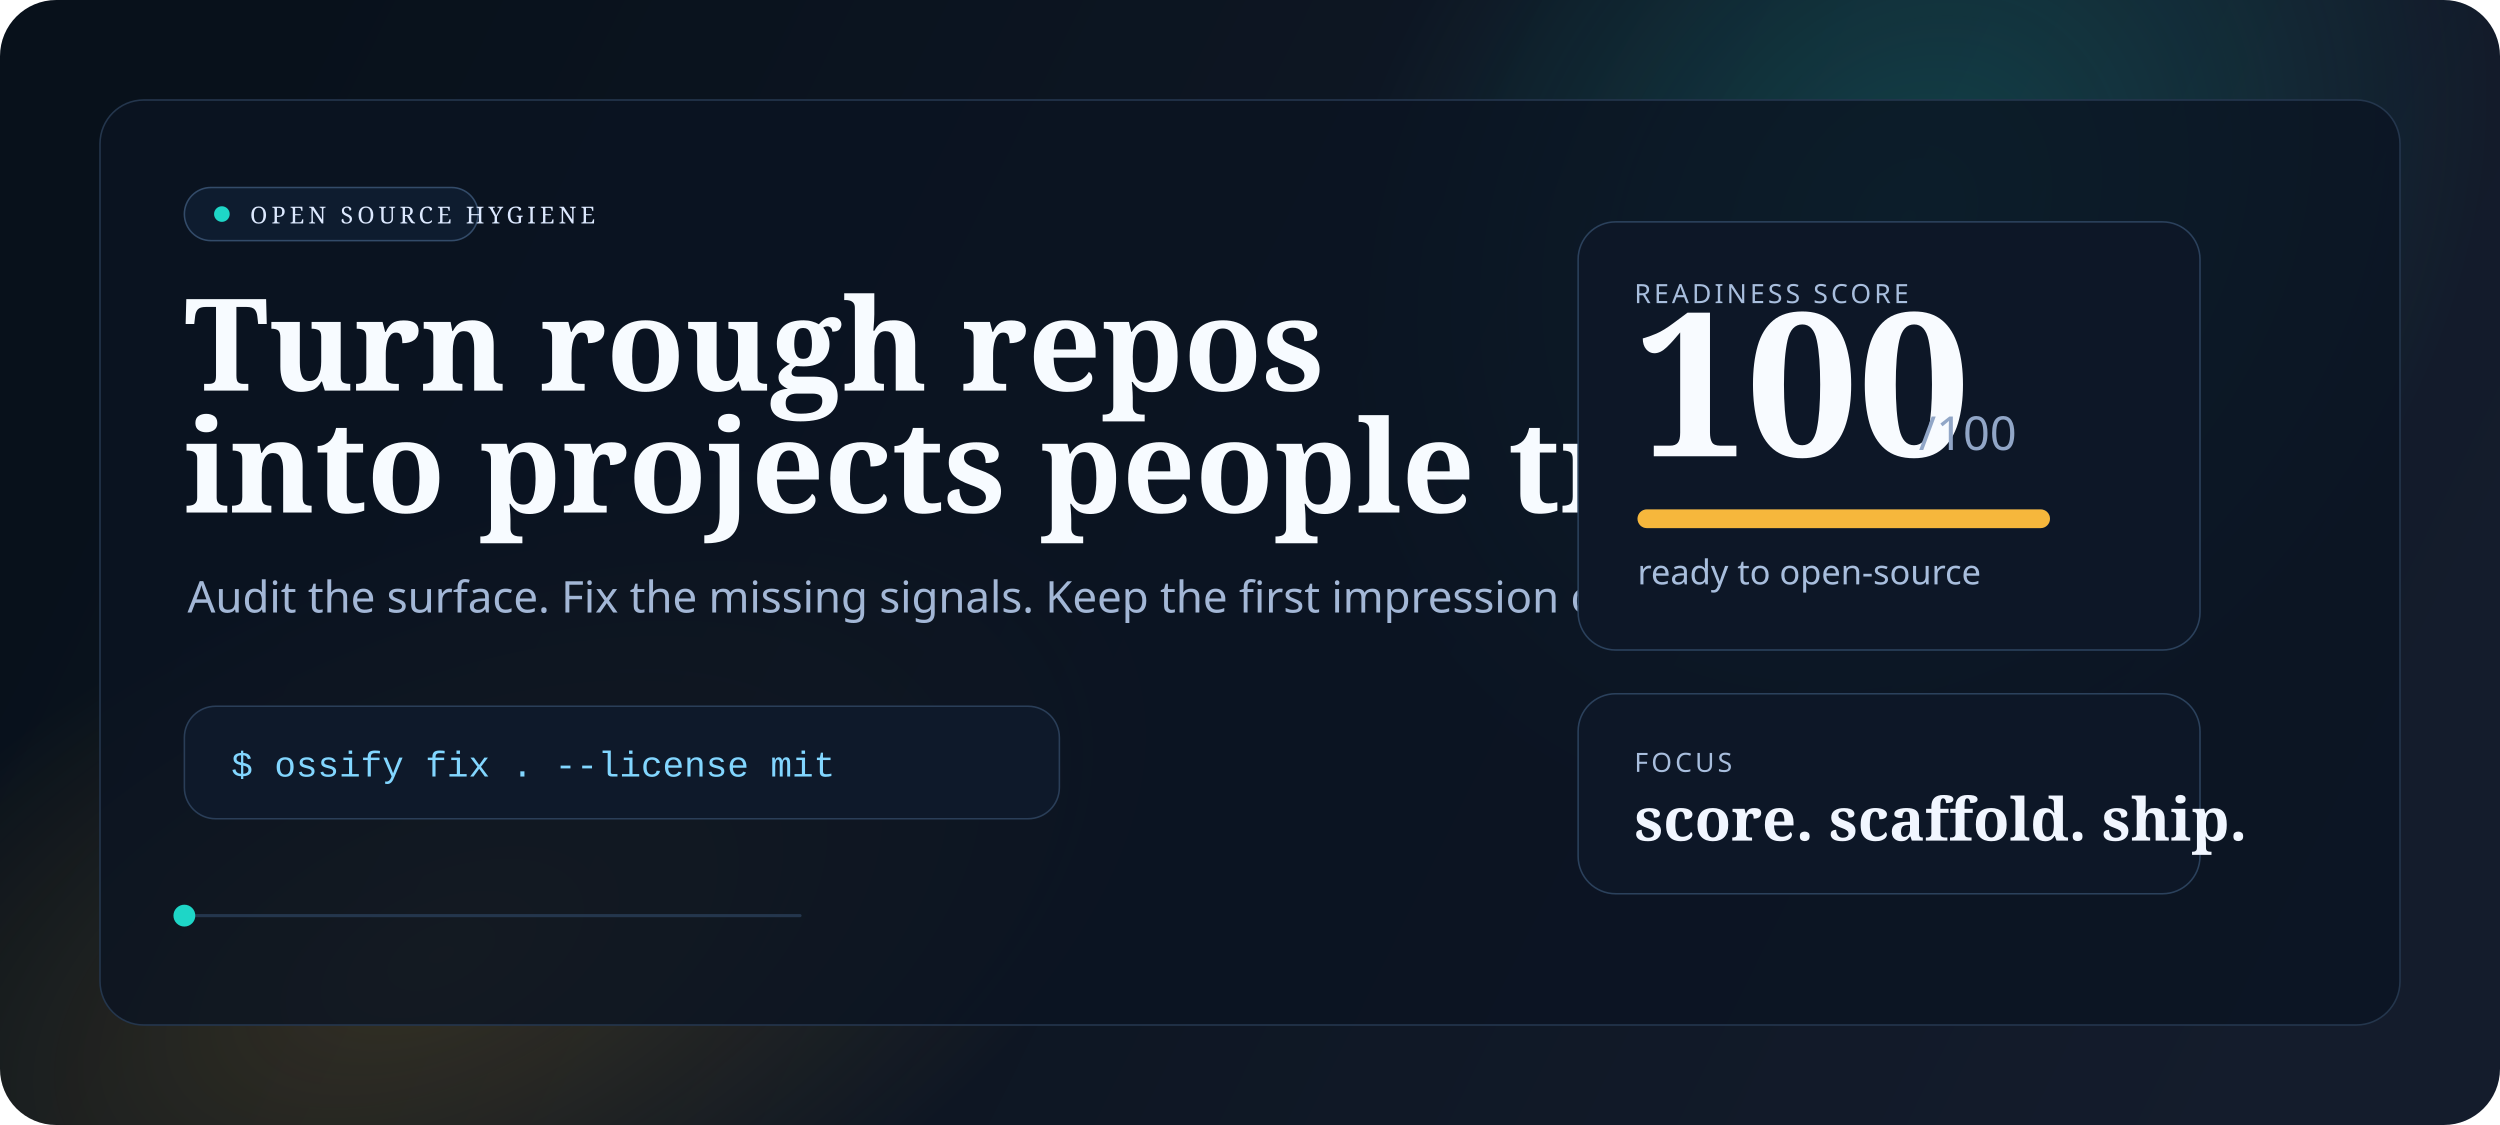
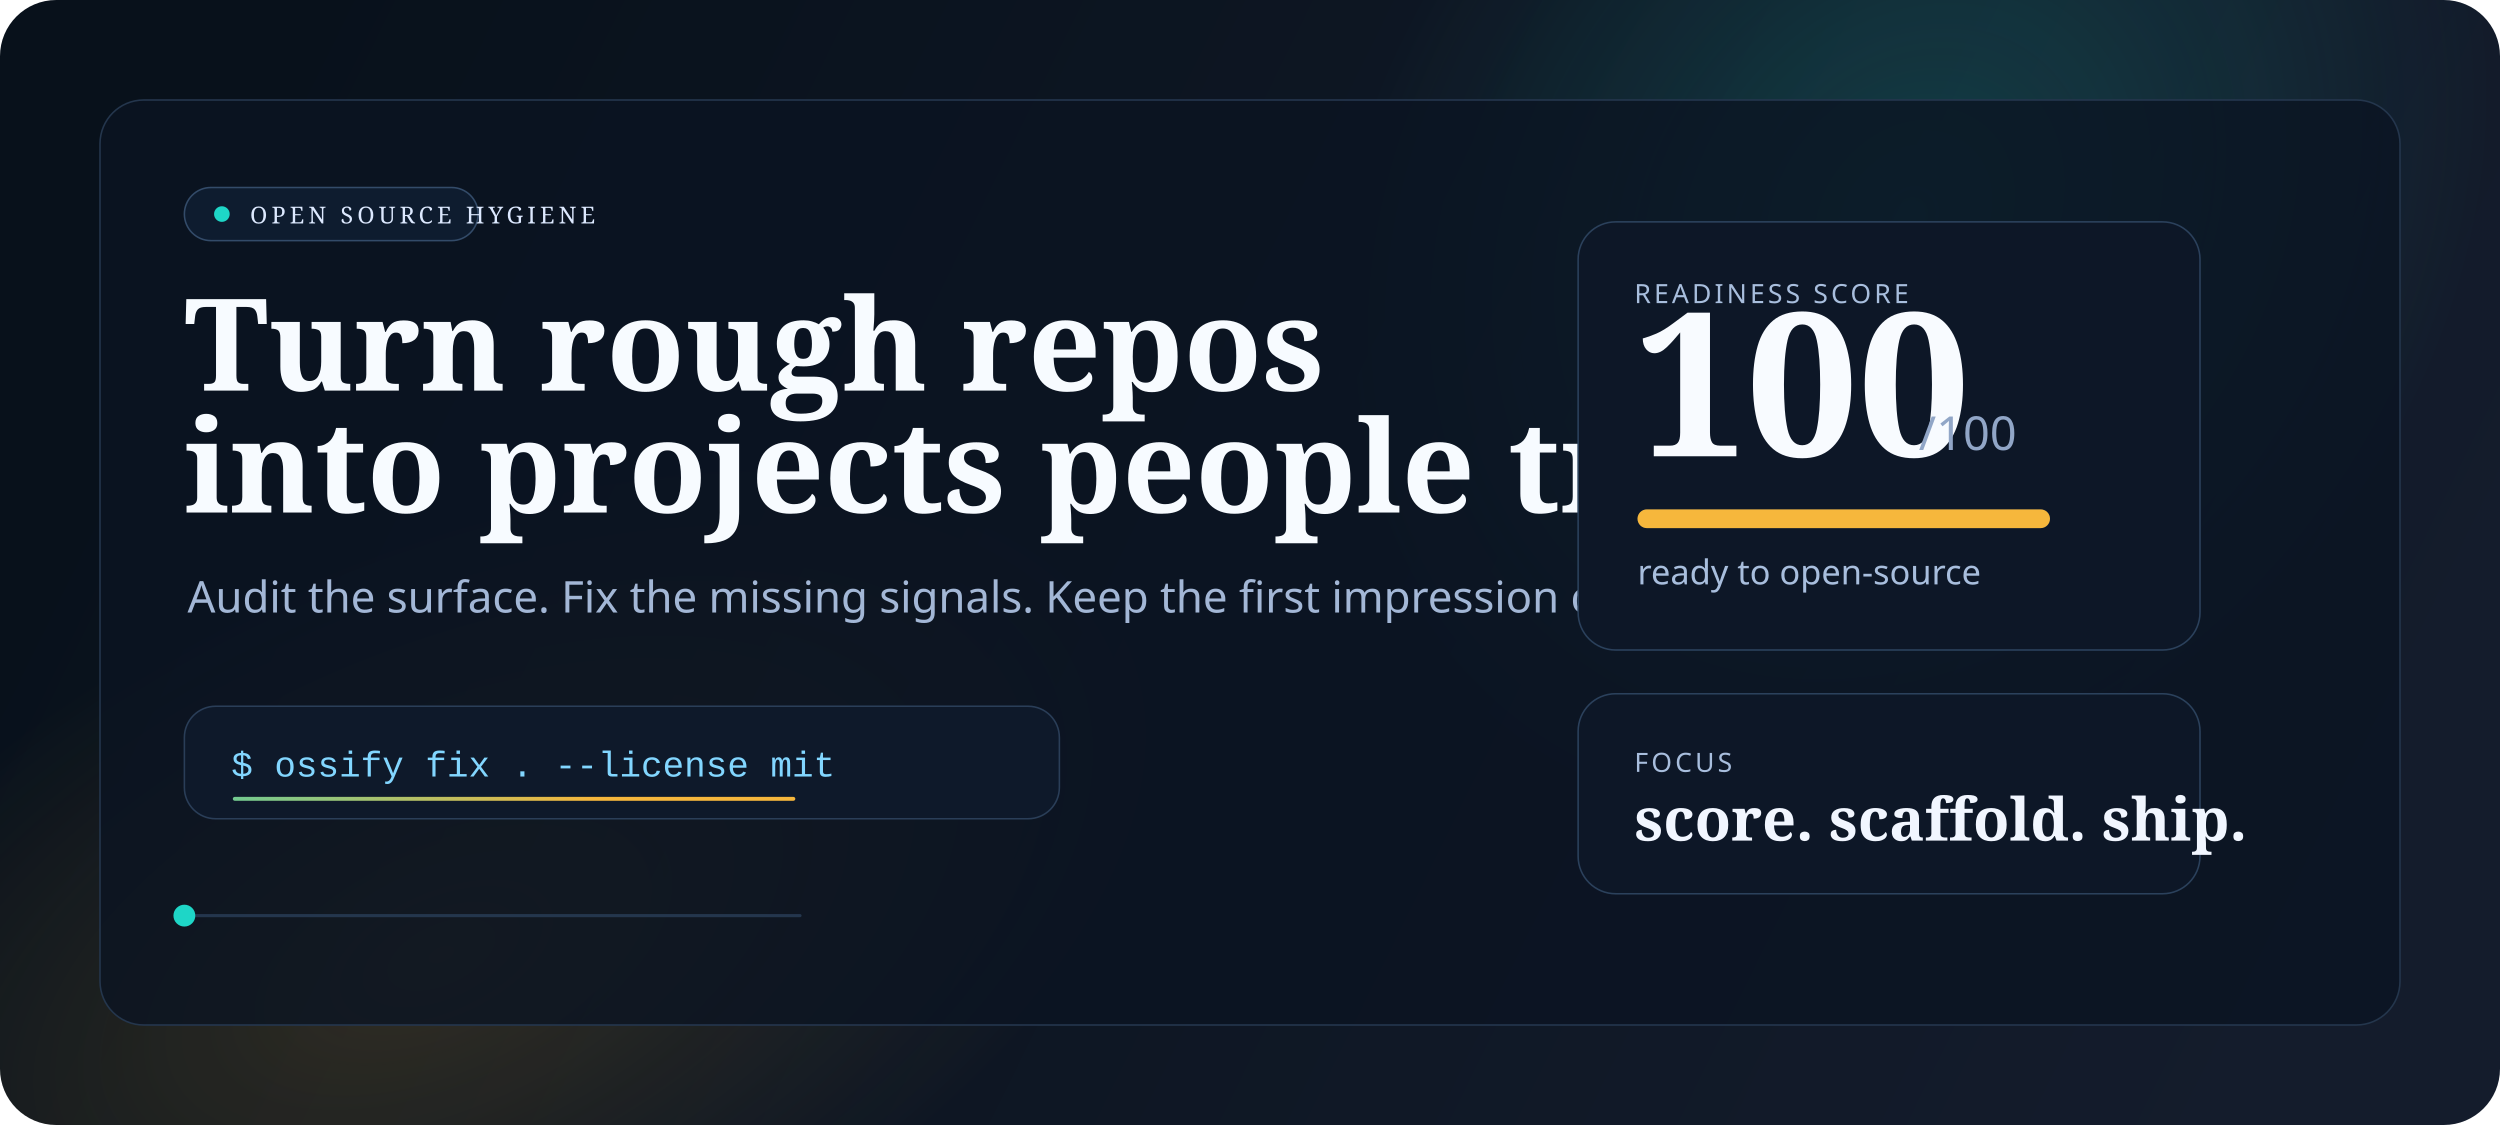
<svg xmlns="http://www.w3.org/2000/svg" width="1600" height="720" viewBox="0 0 1600 720" fill="none">
  <defs>
    <linearGradient id="bg" x1="160" y1="40" x2="1460" y2="680" gradientUnits="userSpaceOnUse">
      <stop stop-color="#08111B" />
      <stop offset="1" stop-color="#141C2C" />
    </linearGradient>
    <radialGradient id="glowA" cx="0" cy="0" r="1" gradientUnits="userSpaceOnUse" gradientTransform="translate(1220 140) rotate(128) scale(420 340)">
      <stop stop-color="#1ED6C7" stop-opacity="0.22" />
      <stop offset="1" stop-color="#1ED6C7" stop-opacity="0" />
    </radialGradient>
    <radialGradient id="glowB" cx="0" cy="0" r="1" gradientUnits="userSpaceOnUse" gradientTransform="translate(280 610) rotate(-24) scale(500 260)">
      <stop stop-color="#F6B73C" stop-opacity="0.18" />
      <stop offset="1" stop-color="#F6B73C" stop-opacity="0" />
    </radialGradient>
    <linearGradient id="line" x1="0" y1="0" x2="380" y2="0" gradientUnits="userSpaceOnUse">
      <stop stop-color="#1ED6C7" />
      <stop offset="1" stop-color="#F6B73C" />
    </linearGradient>
  </defs>
  <rect width="1600" height="720" rx="36" fill="url(#bg)" />
-   <rect width="1600" height="720" rx="36" fill="url(#glowA)" />
-   <rect width="1600" height="720" rx="36" fill="url(#glowB)" />
+   <rect width="1600" height="720" rx="36" fill="url(#glowA)" opacity="0.92">
+     <animate attributeName="opacity" values="0.92;1;0.92" dur="14s" repeatCount="indefinite" />
+   </rect>
+   <rect width="1600" height="720" rx="36" fill="url(#glowB)" opacity="0.88">
+     <animate attributeName="opacity" values="0.88;0.98;0.88" dur="18s" repeatCount="indefinite" />
+   </rect>
  <rect x="64" y="64" width="1472" height="592" rx="28" fill="#0B1422" fill-opacity="0.78" stroke="#24364D" />
  <rect x="118" y="120" width="188" height="34" rx="17" fill="#0E1C2F" stroke="#334B69" />
-   <circle cx="142" cy="137" r="5" fill="#1ED6C7">
-     <animate attributeName="opacity" values="1;0.4;1" dur="2.2s" repeatCount="indefinite" />
-   </circle>
+   <circle cx="142" cy="137" r="5" fill="#1ED6C7" />
  <text x="160" y="143" fill="#DDE9FF" font-family="Georgia, serif" font-size="15" letter-spacing="2.6">OPEN SOURCE HYGIENE</text>
  <text x="118" y="250" fill="#F7FBFF" font-family="Georgia, serif" font-size="82" font-weight="700">Turn rough repos</text>
  <text x="118" y="328" fill="#F7FBFF" font-family="Georgia, serif" font-size="82" font-weight="700">into projects people trust.</text>
  <text x="120" y="392" fill="#A3B7D6" font-family="'Trebuchet MS', Verdana, sans-serif" font-size="28">
    Audit the surface. Fix the missing signals. Keep the first impression clean.
  </text>
  <rect x="118" y="452" width="560" height="72" rx="20" fill="#0E192A" stroke="#2A3E58" />
  <text x="148" y="497" fill="#82D6FF" font-family="'Courier New', monospace" font-size="23">$ ossify fix . --license mit</text>
-   <rect x="149" y="510" width="0" height="2.5" rx="1.25" fill="url(#line)">
-     <animate attributeName="width" values="0;360;360" dur="3.2s" repeatCount="indefinite" />
-   </rect>
+   <rect x="149" y="510" width="360" height="2.5" rx="1.25" fill="url(#line)" />
  <rect x="1010" y="142" width="398" height="274" rx="24" fill="#0D1727" stroke="#2B415C" />
  <text x="1046" y="194" fill="#A8BEDD" font-family="'Trebuchet MS', Verdana, sans-serif" font-size="17" letter-spacing="2">READINESS SCORE</text>
  <text x="1046" y="292" fill="#F8FBFF" font-family="Georgia, serif" font-size="128" font-weight="700">100</text>
  <text x="1228" y="288" fill="#91A6C7" font-family="'Trebuchet MS', Verdana, sans-serif" font-size="30">/100</text>
  <rect x="1048" y="326" width="264" height="12" rx="6" fill="#1D2D43" />
  <rect x="1048" y="326" width="264" height="12" rx="6" fill="url(#line)" />
  <text x="1048" y="374" fill="#A8BEDD" font-family="'Trebuchet MS', Verdana, sans-serif" font-size="22">ready to open-source</text>
  <rect x="1010" y="444" width="398" height="128" rx="24" fill="#0D1727" stroke="#2B415C" />
  <text x="1046" y="494" fill="#A8BEDD" font-family="'Trebuchet MS', Verdana, sans-serif" font-size="17" letter-spacing="2">FOCUS</text>
  <text x="1046" y="538" fill="#F1F6FF" font-family="Georgia, serif" font-size="38" font-weight="700">score. scaffold. ship.</text>
  <path d="M118 586H512" stroke="#24364D" stroke-width="2" stroke-linecap="round" />
-   <circle cx="118" cy="586" r="7" fill="#1ED6C7">
-     <animate attributeName="cx" values="118;512;118" dur="6s" repeatCount="indefinite" />
-   </circle>
+   <circle cx="118" cy="586" r="7" fill="#1ED6C7" />
</svg>
